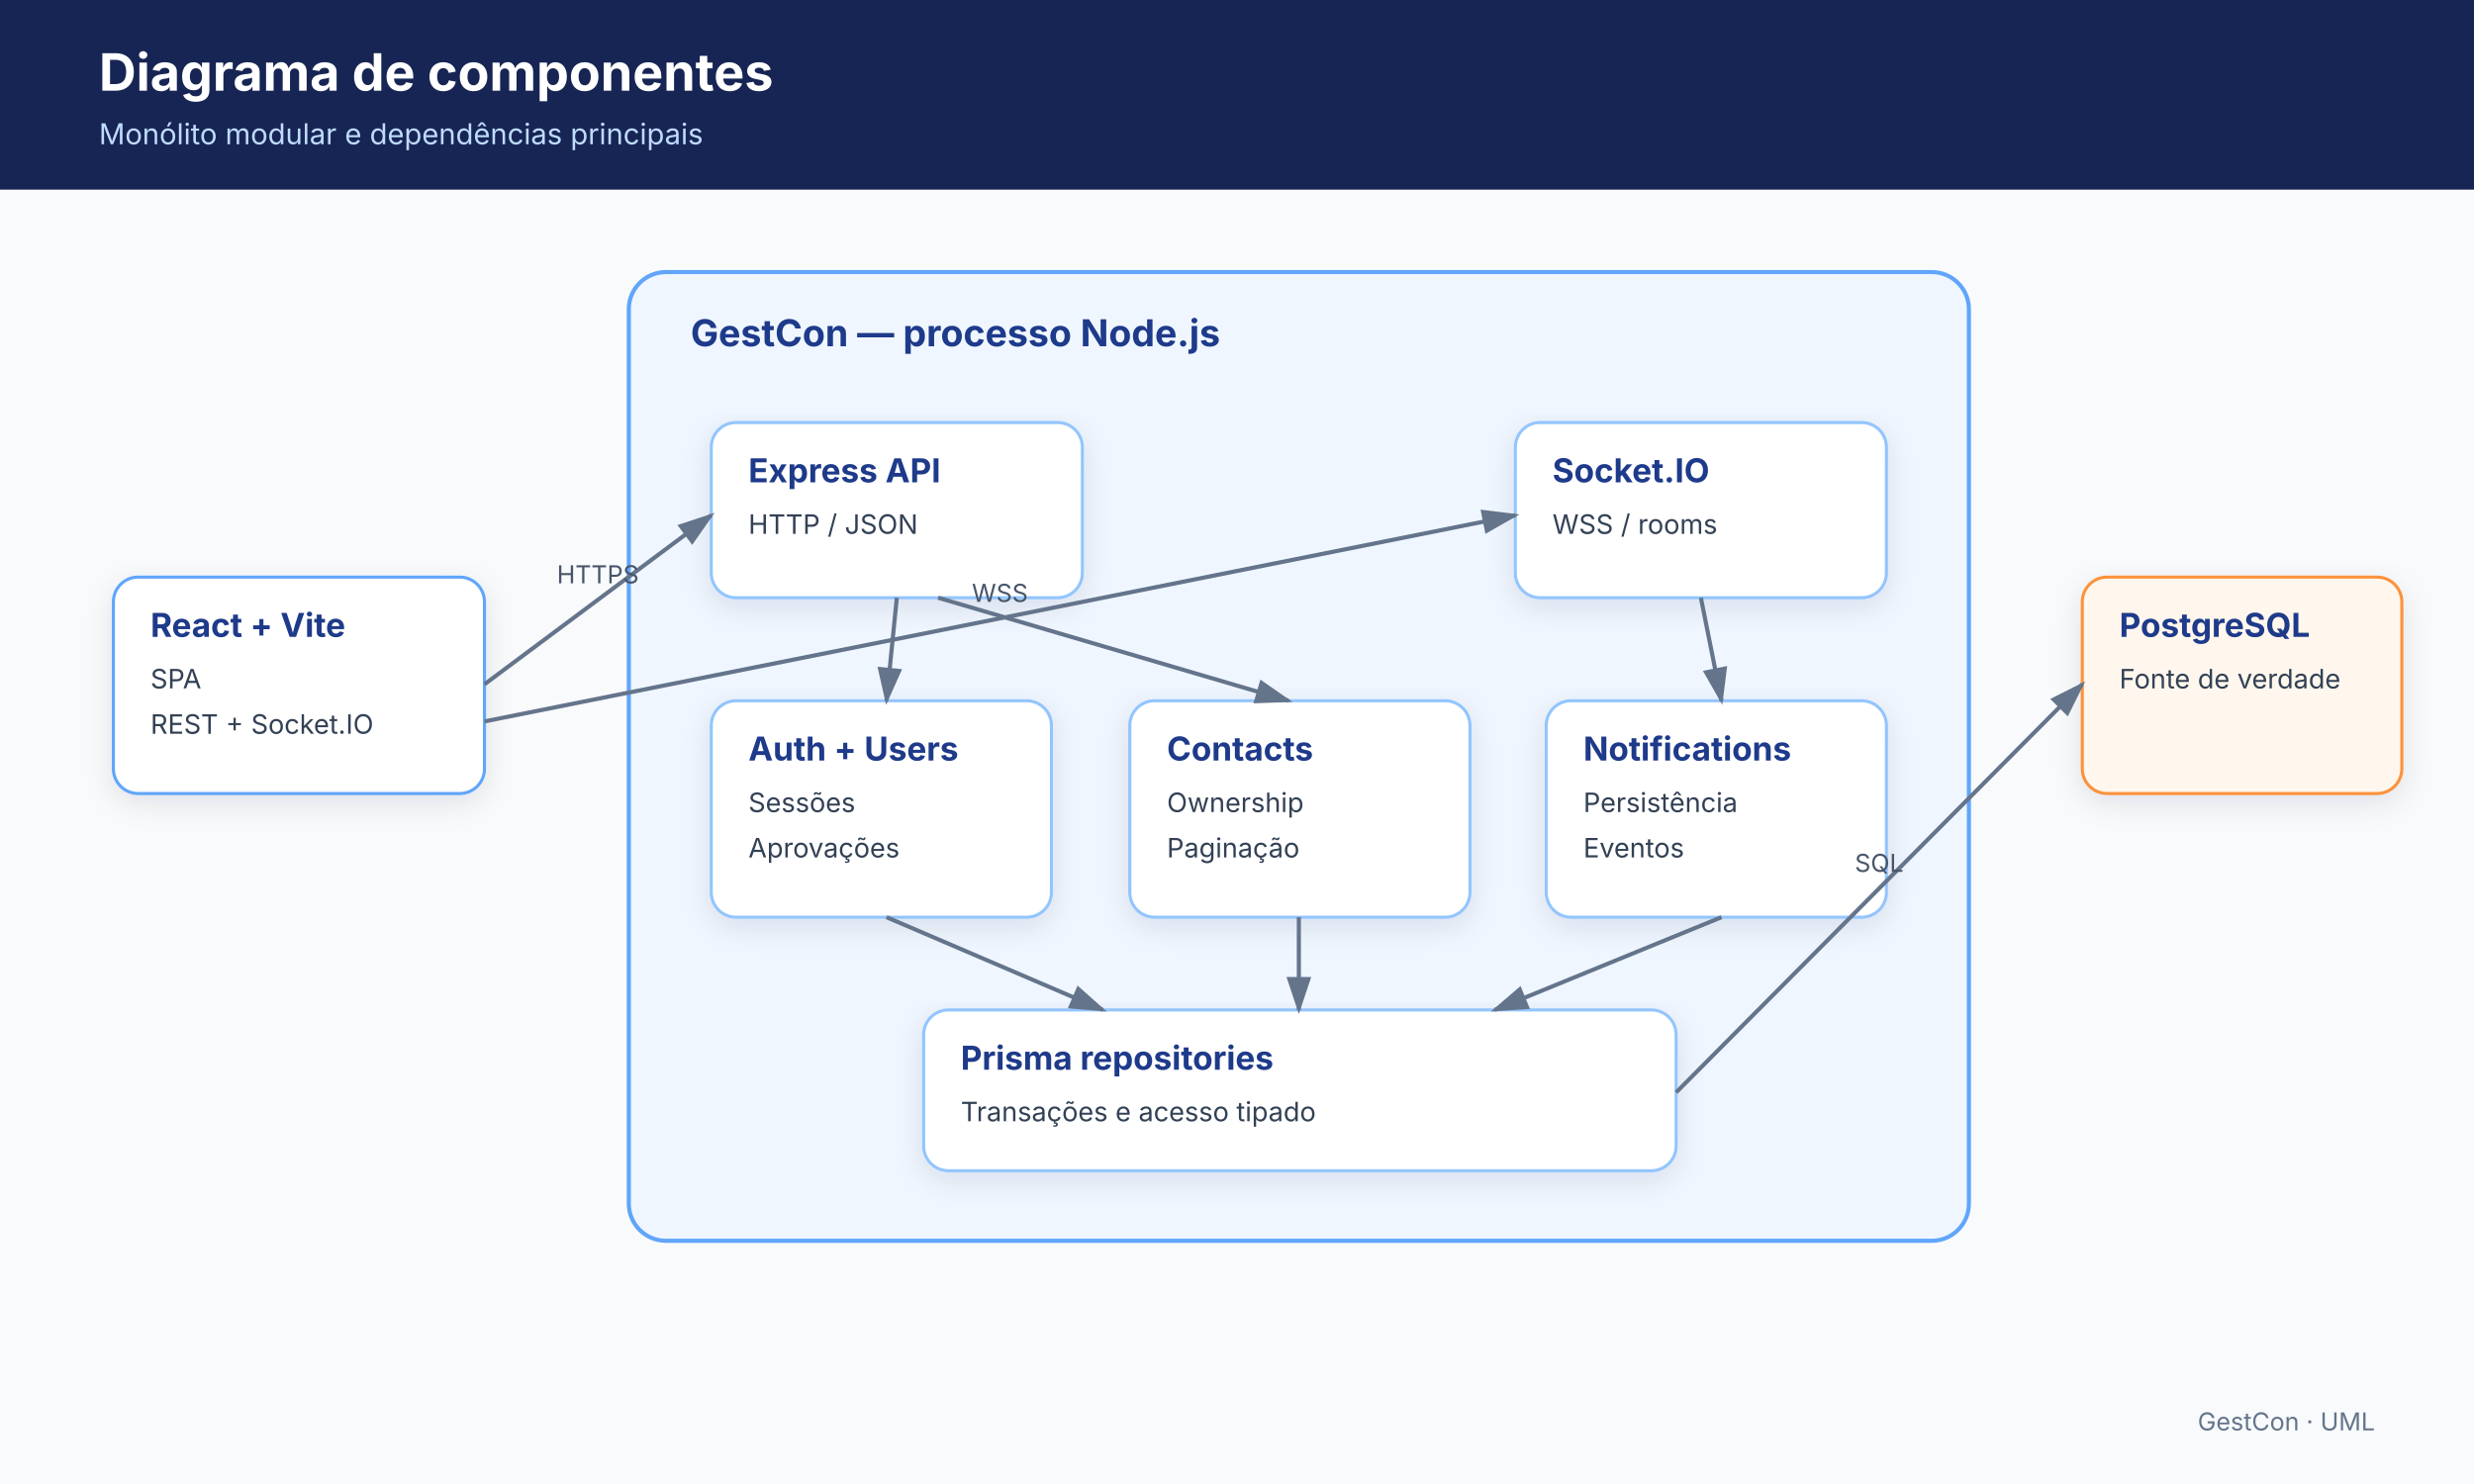
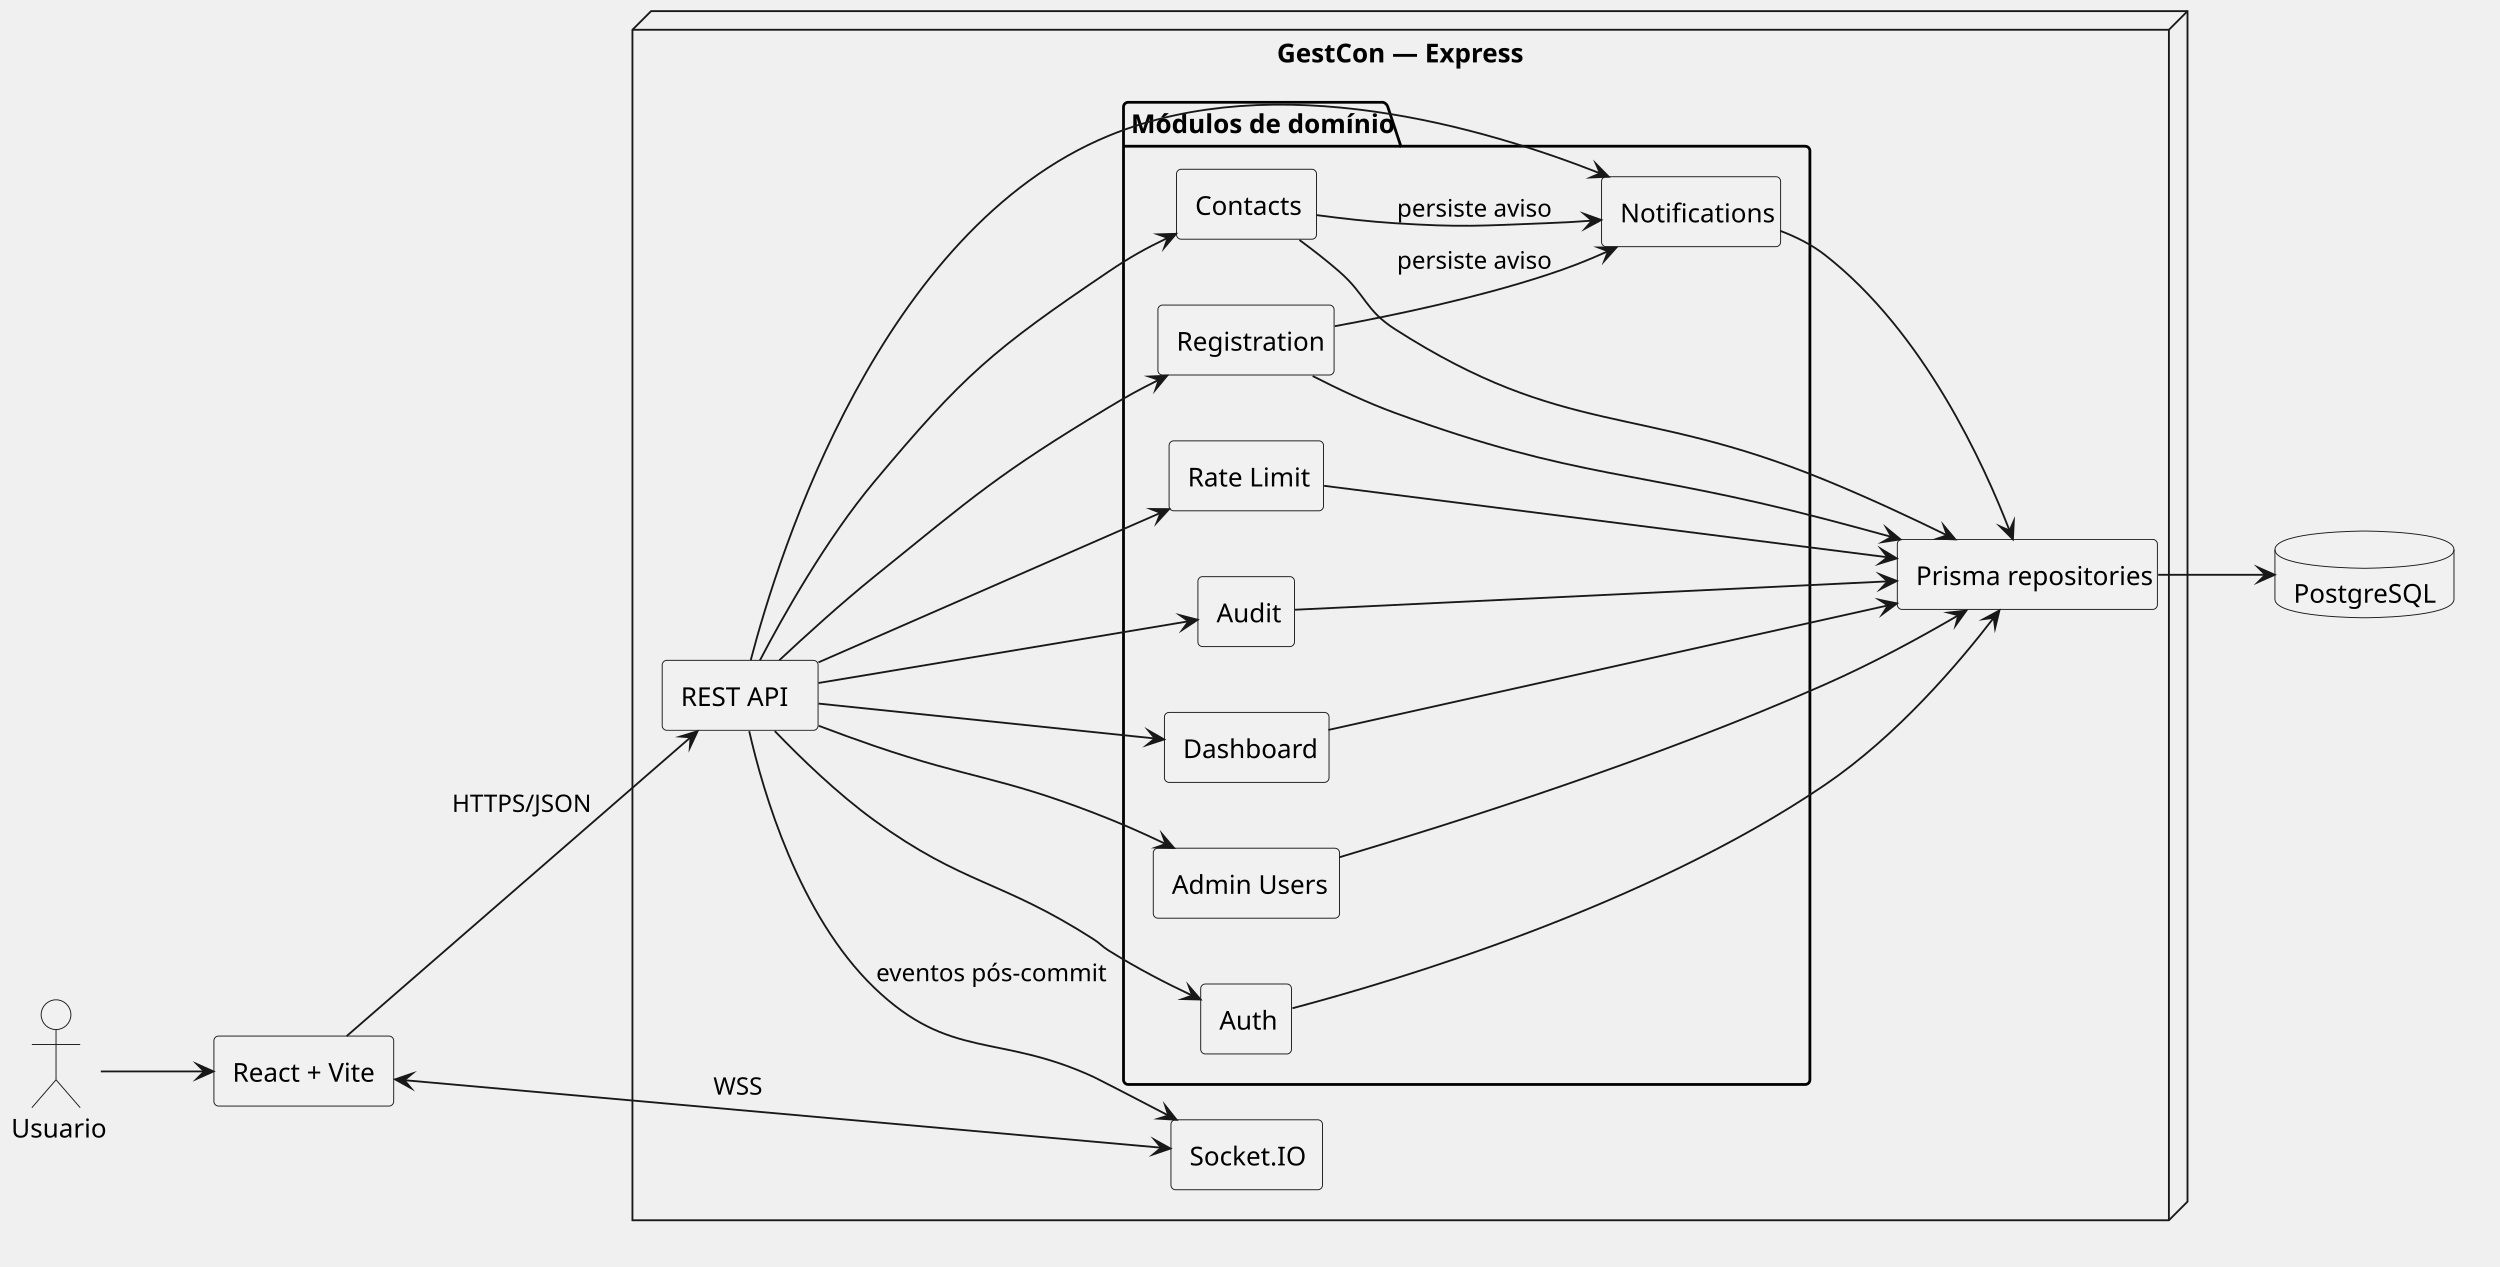
- <svg xmlns="http://www.w3.org/2000/svg" width="1200" height="720" viewBox="0 0 1200 720" role="img" aria-label="Diagrama de componentes">
-   <defs>
-     <marker id="arrow" markerWidth="10" markerHeight="10" refX="8" refY="3" orient="auto">
-       <path d="M0,0 L0,6 L9,3 z" fill="#64748b" />
-     </marker>
-     <filter id="shadow" x="-10%" y="-10%" width="120%" height="130%">
-       <feDropShadow dx="0" dy="4" stdDeviation="7" flood-color="#0f172a" flood-opacity="0.10" />
-     </filter>
-   </defs>
-   <rect width="100%" height="100%" fill="#f8fafc" />
-   <rect x="0" y="0" width="100%" height="92" fill="#172554" />
-   <text x="48" y="44" font-family="Inter,Arial,sans-serif" font-size="25" font-weight="700" fill="#fff">Diagrama de componentes</text>
-   <text x="48" y="70" font-family="Inter,Arial,sans-serif" font-size="14" fill="#bfdbfe">Monólito modular e dependências principais</text>
-   <g filter="url(#shadow)">
-     <rect x="55" y="280" width="180" height="105" rx="12" fill="#fff" stroke="#60a5fa" stroke-width="1.5" />
+ <svg xmlns="http://www.w3.org/2000/svg" version="1.1" data-diagram-type="DESCRIPTION" style="width:1344px;height:681px;background:#FFFFFF;" width="1344px" height="681px" viewBox="0 0 1344 681" zoomAndPan="magnify" preserveAspectRatio="none" contentStyleType="text/css">
+   <defs />
+   <g font-family="sans-serif" lengthAdjust="spacing">
+     <g class="cluster" data-qualified-name="GestCon . Express" id="ent0003" data-source-line="5">
+       <polygon points="340,16,350,6,1176,6,1176,646,1166,656,340,656,340,16" fill="none" style="stroke:#181818;stroke-width:1;stroke-linejoin:miter;stroke-miterlimit:10;" />
+       <line x1="1166" y1="16" x2="1176" y2="6" style="stroke:#181818;stroke-width:1;" />
+       <line x1="340" y1="16" x2="1166" y2="16" style="stroke:#181818;stroke-width:1;" />
+       <line x1="1166" y1="16" x2="1166" y2="656" style="stroke:#181818;stroke-width:1;" />
+       <text x="686.481" y="33.533" fill="#000" font-size="14" textLength="135.037" font-weight="700">GestCon — Express</text>
+     </g>
+     <g class="cluster" data-qualified-name="GestCon . Express.M.dulos de dom.nio" id="ent0006" data-source-line="8">
+       <path d="M606.5,55 L743.597,55 A3.75,3.75 0 0 1 746.097,57.5 L753.097,78.609 L970.5,78.609 A2.5,2.5 0 0 1 973,81.109 L973,580.5 A2.5,2.5 0 0 1 970.5,583 L606.5,583 A2.5,2.5 0 0 1 604,580.5 L604,57.5 A2.5,2.5 0 0 1 606.5,55" style="stroke:#000;stroke-width:1.5;" fill="none" />
+       <line x1="604" y1="78.609" x2="753.097" y2="78.609" style="stroke:#000;stroke-width:1.5;" />
+       <text x="608" y="71.533" fill="#000" font-size="14" textLength="136.097" font-weight="700">Módulos de domínio</text>
+     </g>
+     <g class="entity" data-qualified-name="GestCon . Express.API" id="ent0004" data-source-line="6">
+       <rect x="356" y="355" width="83.793" height="37.609" fill="#F1F1F1" style="stroke:#181818;stroke-width:0.5;" rx="2.5" ry="2.5" />
+       <text x="366" y="379.533" fill="#000" font-size="14" textLength="63.793">REST API</text>
+     </g>
+     <g class="entity" data-qualified-name="GestCon . Express.Socket" id="ent0005" data-source-line="7">
+       <rect x="629.5" y="602" width="81.469" height="37.609" fill="#F1F1F1" style="stroke:#181818;stroke-width:0.5;" rx="2.5" ry="2.5" />
+       <text x="639.5" y="626.533" fill="#000" font-size="14" textLength="61.469">Socket.IO</text>
+     </g>
+     <g class="entity" data-qualified-name="GestCon . Express.Repos" id="ent0015" data-source-line="18">
+       <rect x="1020" y="290" width="139.813" height="37.609" fill="#F1F1F1" style="stroke:#181818;stroke-width:0.5;" rx="2.5" ry="2.5" />
+       <text x="1030" y="314.533" fill="#000" font-size="14" textLength="119.813">Prisma repositories</text>
+     </g>
+     <g class="entity" data-qualified-name="GestCon . Express.M.dulos de dom.nio.Auth" id="ent0007" data-source-line="9">
+       <rect x="645.5" y="529" width="48.8" height="37.609" fill="#F1F1F1" style="stroke:#181818;stroke-width:0.5;" rx="2.5" ry="2.5" />
+       <text x="655.5" y="553.533" fill="#000" font-size="14" textLength="28.8">Auth</text>
+     </g>
+     <g class="entity" data-qualified-name="GestCon . Express.M.dulos de dom.nio.Registration" id="ent0008" data-source-line="10">
+       <rect x="622.5" y="164" width="94.703" height="37.609" fill="#F1F1F1" style="stroke:#181818;stroke-width:0.5;" rx="2.5" ry="2.5" />
+       <text x="632.5" y="188.533" fill="#000" font-size="14" textLength="74.703">Registration</text>
+     </g>
+     <g class="entity" data-qualified-name="GestCon . Express.M.dulos de dom.nio.AdminUsers" id="ent0009" data-source-line="11">
+       <rect x="620" y="456" width="100.131" height="37.609" fill="#F1F1F1" style="stroke:#181818;stroke-width:0.5;" rx="2.5" ry="2.5" />
+       <text x="630" y="480.533" fill="#000" font-size="14" textLength="80.131">Admin Users</text>
+     </g>
+     <g class="entity" data-qualified-name="GestCon . Express.M.dulos de dom.nio.Contacts" id="ent0010" data-source-line="12">
+       <rect x="632.5" y="91" width="75.248" height="37.609" fill="#F1F1F1" style="stroke:#181818;stroke-width:0.5;" rx="2.5" ry="2.5" />
+       <text x="642.5" y="115.533" fill="#000" font-size="14" textLength="55.248">Contacts</text>
+     </g>
+     <g class="entity" data-qualified-name="GestCon . Express.M.dulos de dom.nio.Notifications" id="ent0011" data-source-line="13">
+       <rect x="861" y="95" width="96.255" height="37.609" fill="#F1F1F1" style="stroke:#181818;stroke-width:0.5;" rx="2.5" ry="2.5" />
+       <text x="871" y="119.533" fill="#000" font-size="14" textLength="76.255">Notifications</text>
+     </g>
+     <g class="entity" data-qualified-name="GestCon . Express.M.dulos de dom.nio.Dashboard" id="ent0012" data-source-line="14">
+       <rect x="626" y="383" width="88.489" height="37.609" fill="#F1F1F1" style="stroke:#181818;stroke-width:0.5;" rx="2.5" ry="2.5" />
+       <text x="636" y="407.533" fill="#000" font-size="14" textLength="68.489">Dashboard</text>
+     </g>
+     <g class="entity" data-qualified-name="GestCon . Express.M.dulos de dom.nio.Audit" id="ent0013" data-source-line="15">
+       <rect x="644" y="310" width="51.91" height="37.609" fill="#F1F1F1" style="stroke:#181818;stroke-width:0.5;" rx="2.5" ry="2.5" />
+       <text x="654" y="334.533" fill="#000" font-size="14" textLength="31.91">Audit</text>
+     </g>
+     <g class="entity" data-qualified-name="GestCon . Express.M.dulos de dom.nio.RateLimit" id="ent0014" data-source-line="16">
+       <rect x="628.5" y="237" width="83.021" height="37.609" fill="#F1F1F1" style="stroke:#181818;stroke-width:0.5;" rx="2.5" ry="2.5" />
+       <text x="638.5" y="261.533" fill="#000" font-size="14" textLength="63.021">Rate Limit</text>
+     </g>
+     <g class="entity" data-qualified-name="Usuario" id="ent0001" data-source-line="3">
+       <ellipse cx="30.121" cy="545.5" rx="8" ry="8" fill="#F1F1F1" style="stroke:#181818;stroke-width:0.5;" />
+       <path d="M30.121,553.5 L30.121,580.5 M17.121,561.5 L43.121,561.5 M30.121,580.5 L17.121,595.5 M30.121,580.5 L43.121,595.5" style="stroke:#181818;stroke-width:0.5;" fill="none" />
+       <text x="6" y="611.533" fill="#000" font-size="14" textLength="48.241">Usuario</text>
+     </g>
+     <g class="entity" data-qualified-name="Web" id="ent0002" data-source-line="4">
+       <rect x="115" y="557" width="96.651" height="37.609" fill="#F1F1F1" style="stroke:#181818;stroke-width:0.5;" rx="2.5" ry="2.5" />
+       <text x="125" y="581.533" fill="#000" font-size="14" textLength="76.651">React + Vite</text>
+     </g>
+     <g class="entity" data-qualified-name="PostgreSQL" id="ent0016" data-source-line="20">
+       <path d="M1223,295.5 C1223,285.5 1271.131,285.5 1271.131,285.5 C1271.131,285.5 1319.262,285.5 1319.262,295.5 L1319.262,322.109 C1319.262,332.109 1271.131,332.109 1271.131,332.109 C1271.131,332.109 1223,332.109 1223,322.109 L1223,295.5" style="stroke:#181818;stroke-width:0.5;" fill="#F1F1F1" />
+       <path d="M1223,295.5 C1223,305.5 1271.131,305.5 1271.131,305.5 C1271.131,305.5 1319.262,305.5 1319.262,295.5" style="stroke:#181818;stroke-width:0.5;" fill="none" />
+       <text x="1233" y="324.033" fill="#000" font-size="14" textLength="76.262">PostgreSQL</text>
+     </g>
+     <g class="link" data-entity-1="ent0001" data-entity-2="ent0002" id="lnk17" data-source-line="22" data-link-type="dependency">
+       <path d="M54.21,576 C70.94,576 89.13,576 109.75,576" style="stroke:#181818;stroke-width:1;" fill="none" id="Usuario-to-Web" />
+       <polygon points="114.75,576,105.75,572,109.75,576,105.75,580,114.75,576" fill="#181818" style="stroke:#181818;stroke-width:1;stroke-linejoin:miter;stroke-miterlimit:10;" />
+     </g>
+     <g class="link" data-entity-1="ent0002" data-entity-2="ent0004" id="lnk18" data-source-line="23" data-link-type="dependency">
+       <path d="M186.37,557 C230.69,518.5 326.835,434.959 371.245,396.379" style="stroke:#181818;stroke-width:1;" fill="none" id="Web-to-API" />
+       <polygon points="375.02,393.1,365.602,395.983,371.245,396.379,370.849,402.022,375.02,393.1" fill="#181818" style="stroke:#181818;stroke-width:1;stroke-linejoin:miter;stroke-miterlimit:10;" />
+       <text x="243" y="436.495" fill="#000" font-size="13" textLength="80.895">HTTPS/JSON</text>
+     </g>
+     <g class="link" data-entity-1="ent0002" data-entity-2="ent0005" id="lnk19" data-source-line="24" data-link-type="dependency">
+       <path d="M217.4,580.715 C316.52,589.565 532.51,608.826 624.23,617.006" style="stroke:#181818;stroke-width:1;" fill="none" id="Web-Socket" />
+       <polygon points="212.42,580.27,221.029,585.055,217.4,580.715,221.74,577.086,212.42,580.27" fill="#181818" style="stroke:#181818;stroke-width:1;stroke-linejoin:miter;stroke-miterlimit:10;" />
+       <polygon points="629.21,617.45,620.601,612.666,624.23,617.006,619.89,620.635,629.21,617.45" fill="#181818" style="stroke:#181818;stroke-width:1;stroke-linejoin:miter;stroke-miterlimit:10;" />
+       <text x="383.5" y="588.495" fill="#000" font-size="13" textLength="29.612">WSS</text>
+     </g>
+     <g class="link" data-entity-1="ent0004" data-entity-2="ent0007" id="lnk20" data-source-line="25" data-link-type="dependency">
+       <path d="M416.53,393.03 C430.24,407.28 450.23,426.69 470,441 C518.32,475.99 537.78,472.79 588,505 C591.74,507.4 592.23,508.65 596,511 C611.93,520.9 626.322,528.289 640.902,535.199" style="stroke:#181818;stroke-width:1;" fill="none" id="API-to-Auth" />
+       <polygon points="645.42,537.34,639,529.871,640.902,535.199,635.574,537.1,645.42,537.34" fill="#181818" style="stroke:#181818;stroke-width:1;stroke-linejoin:miter;stroke-miterlimit:10;" />
+     </g>
+     <g class="link" data-entity-1="ent0004" data-entity-2="ent0008" id="lnk21" data-source-line="26" data-link-type="dependency">
+       <path d="M418.99,354.92 C432.95,341.87 452.19,324.39 470,310 C523.73,266.59 536.82,254.62 596,219 C605.93,213.02 612.511,209.402 622.951,204.222" style="stroke:#181818;stroke-width:1;" fill="none" id="API-to-Registration" />
+       <polygon points="627.43,202,617.59,202.417,622.951,204.222,621.146,209.583,627.43,202" fill="#181818" style="stroke:#181818;stroke-width:1;stroke-linejoin:miter;stroke-miterlimit:10;" />
+     </g>
+     <g class="link" data-entity-1="ent0004" data-entity-2="ent0009" id="lnk22" data-source-line="27" data-link-type="dependency">
+       <path d="M440.13,390.18 C449.88,393.86 460.27,397.67 470,401 C521.88,418.75 536.83,417.31 588,437 C602.35,442.52 613.209,447.303 626.659,453.733" style="stroke:#181818;stroke-width:1;" fill="none" id="API-to-AdminUsers" />
+       <polygon points="631.17,455.89,624.775,448.399,626.659,453.733,621.325,455.617,631.17,455.89" fill="#181818" style="stroke:#181818;stroke-width:1;stroke-linejoin:miter;stroke-miterlimit:10;" />
+     </g>
+     <g class="link" data-entity-1="ent0004" data-entity-2="ent0010" id="lnk23" data-source-line="28" data-link-type="dependency">
+       <path d="M408.55,354.98 C420.96,331.23 444.11,289.96 470,259 C518.25,201.29 533.69,188.14 596,146 C607.24,138.4 615.802,133.603 627.762,127.863" style="stroke:#181818;stroke-width:1;" fill="none" id="API-to-Contacts" />
+       <polygon points="632.27,125.7,622.425,125.988,627.762,127.863,625.887,133.2,632.27,125.7" fill="#181818" style="stroke:#181818;stroke-width:1;stroke-linejoin:miter;stroke-miterlimit:10;" />
+     </g>
+     <g class="link" data-entity-1="ent0004" data-entity-2="ent0011" id="lnk24" data-source-line="29" data-link-type="dependency">
+       <path d="M403.61,354.85 C418.82,296.76 473.58,123.42 596,73 C686.42,35.76 798.277,68.809 860.187,93.169" style="stroke:#181818;stroke-width:1;" fill="none" id="API-to-Notifications" />
+       <polygon points="864.84,95,857.93,87.982,860.187,93.169,855,95.427,864.84,95" fill="#181818" style="stroke:#181818;stroke-width:1;stroke-linejoin:miter;stroke-miterlimit:10;" />
+     </g>
+     <g class="link" data-entity-1="ent0004" data-entity-2="ent0012" id="lnk25" data-source-line="30" data-link-type="dependency">
+       <path d="M440.01,378.25 C490.16,383.45 569.717,391.704 620.847,397.004" style="stroke:#181818;stroke-width:1;" fill="none" id="API-to-Dashboard" />
+       <polygon points="625.82,397.52,617.28,392.613,620.847,397.004,616.456,400.571,625.82,397.52" fill="#181818" style="stroke:#181818;stroke-width:1;stroke-linejoin:miter;stroke-miterlimit:10;" />
+     </g>
+     <g class="link" data-entity-1="ent0004" data-entity-2="ent0013" id="lnk26" data-source-line="31" data-link-type="dependency">
+       <path d="M440.01,367.17 C496.66,357.72 592.208,341.803 638.908,334.013" style="stroke:#181818;stroke-width:1;" fill="none" id="API-to-Audit" />
+       <polygon points="643.84,333.19,634.305,330.725,638.908,334.013,635.621,338.616,643.84,333.19" fill="#181818" style="stroke:#181818;stroke-width:1;stroke-linejoin:miter;stroke-miterlimit:10;" />
+     </g>
+     <g class="link" data-entity-1="ent0004" data-entity-2="ent0014" id="lnk27" data-source-line="32" data-link-type="dependency">
+       <path d="M440.01,356.08 C491.05,333.77 573.099,297.913 623.909,275.703" style="stroke:#181818;stroke-width:1;" fill="none" id="API-to-RateLimit" />
+       <polygon points="628.49,273.7,618.641,273.64,623.909,275.703,621.846,280.97,628.49,273.7" fill="#181818" style="stroke:#181818;stroke-width:1;stroke-linejoin:miter;stroke-miterlimit:10;" />
+     </g>
+     <g class="link" data-entity-1="ent0007" data-entity-2="ent0015" id="lnk28" data-source-line="33" data-link-type="dependency">
+       <path d="M694.81,542.03 C749.08,527.68 884.67,487.48 981,422 C1020.05,395.45 1052.857,356.75 1071.827,332.14" style="stroke:#181818;stroke-width:1;" fill="none" id="Auth-to-Repos" />
+       <polygon points="1074.88,328.18,1066.217,332.866,1071.827,332.14,1072.554,337.75,1074.88,328.18" fill="#181818" style="stroke:#181818;stroke-width:1;stroke-linejoin:miter;stroke-miterlimit:10;" />
+     </g>
+     <g class="link" data-entity-1="ent0008" data-entity-2="ent0015" id="lnk29" data-source-line="34" data-link-type="dependency">
+       <path d="M705.68,202.15 C719.22,209.08 735.06,216.54 750,222 C849.33,258.28 878.71,252.18 981,279 C994.18,282.45 1003.4,284.931 1016.86,288.641" style="stroke:#181818;stroke-width:1;" fill="none" id="Registration-to-Repos" />
+       <polygon points="1021.68,289.97,1014.066,283.722,1016.86,288.641,1011.941,291.435,1021.68,289.97" fill="#181818" style="stroke:#181818;stroke-width:1;stroke-linejoin:miter;stroke-miterlimit:10;" />
+     </g>
+     <g class="link" data-entity-1="ent0009" data-entity-2="ent0015" id="lnk30" data-source-line="35" data-link-type="dependency">
+       <path d="M720.03,460.87 C781.96,442.38 891.3,407.65 981,368 C1007.38,356.34 1031.648,343.085 1052.788,330.785" style="stroke:#181818;stroke-width:1;" fill="none" id="AdminUsers-to-Repos" />
+       <polygon points="1057.11,328.27,1047.319,329.339,1052.788,330.785,1051.343,336.254,1057.11,328.27" fill="#181818" style="stroke:#181818;stroke-width:1;stroke-linejoin:miter;stroke-miterlimit:10;" />
+     </g>
+     <g class="link" data-entity-1="ent0010" data-entity-2="ent0015" id="lnk31" data-source-line="36" data-link-type="dependency">
+       <path d="M698.59,129.02 C705.75,134.29 713.32,140.17 720,146 C734.44,158.61 733.85,166.66 750,177 C841.62,235.67 880.34,216.72 981,258 C1004.69,267.72 1026.168,277.733 1046.698,287.773" style="stroke:#181818;stroke-width:1;" fill="none" id="Contacts-to-Repos" />
+       <polygon points="1051.19,289.97,1044.862,282.423,1046.698,287.773,1041.348,289.609,1051.19,289.97" fill="#181818" style="stroke:#181818;stroke-width:1;stroke-linejoin:miter;stroke-miterlimit:10;" />
+     </g>
+     <g class="link" data-entity-1="ent0011" data-entity-2="ent0015" id="lnk32" data-source-line="37" data-link-type="dependency">
+       <path d="M957.02,124.09 C965.54,127.3 973.95,131.51 981,137 C1034.41,178.6 1066.656,249.887 1080.336,285.257" style="stroke:#181818;stroke-width:1;" fill="none" id="Notifications-to-Repos" />
+       <polygon points="1082.14,289.92,1082.624,280.083,1080.336,285.257,1075.163,282.969,1082.14,289.92" fill="#181818" style="stroke:#181818;stroke-width:1;stroke-linejoin:miter;stroke-miterlimit:10;" />
+     </g>
+     <g class="link" data-entity-1="ent0012" data-entity-2="ent0015" id="lnk33" data-source-line="38" data-link-type="dependency">
+       <path d="M714.16,392.4 C786.54,376.29 928.099,344.796 1014.969,325.466" style="stroke:#181818;stroke-width:1;" fill="none" id="Dashboard-to-Repos" />
+       <polygon points="1019.85,324.38,1010.196,322.43,1014.969,325.466,1011.934,330.239,1019.85,324.38" fill="#181818" style="stroke:#181818;stroke-width:1;stroke-linejoin:miter;stroke-miterlimit:10;" />
+     </g>
+     <g class="link" data-entity-1="ent0013" data-entity-2="ent0015" id="lnk34" data-source-line="39" data-link-type="dependency">
+       <path d="M696.21,327.79 C759.13,324.78 919.866,317.089 1014.736,312.549" style="stroke:#181818;stroke-width:1;" fill="none" id="Audit-to-Repos" />
+       <polygon points="1019.73,312.31,1010.549,308.745,1014.736,312.549,1010.931,316.736,1019.73,312.31" fill="#181818" style="stroke:#181818;stroke-width:1;stroke-linejoin:miter;stroke-miterlimit:10;" />
+     </g>
+     <g class="link" data-entity-1="ent0014" data-entity-2="ent0015" id="lnk35" data-source-line="40" data-link-type="dependency">
+       <path d="M711.84,261.18 C783.33,270.24 926.92,288.451 1014.74,299.581" style="stroke:#181818;stroke-width:1;" fill="none" id="RateLimit-to-Repos" />
+       <polygon points="1019.7,300.21,1011.274,295.11,1014.74,299.581,1010.268,303.047,1019.7,300.21" fill="#181818" style="stroke:#181818;stroke-width:1;stroke-linejoin:miter;stroke-miterlimit:10;" />
+     </g>
+     <g class="link" data-entity-1="ent0008" data-entity-2="ent0011" id="lnk36" data-source-line="41" data-link-type="dependency">
+       <path d="M717.52,175.37 C749.8,169.46 793.56,160.22 831,148 C843.64,143.87 852.465,140.419 864.465,135.059" style="stroke:#181818;stroke-width:1;" fill="none" id="Registration-to-Notifications" />
+       <polygon points="869.03,133.02,859.181,133.038,864.465,135.059,862.444,140.343,869.03,133.02" fill="#181818" style="stroke:#181818;stroke-width:1;stroke-linejoin:miter;stroke-miterlimit:10;" />
+       <text x="751" y="144.495" fill="#000" font-size="13" textLength="79.479">persiste aviso</text>
+     </g>
+     <g class="link" data-entity-1="ent0010" data-entity-2="ent0011" id="lnk37" data-source-line="42" data-link-type="dependency">
+       <path d="M707.88,115.65 C721.13,117.41 736.2,119.13 750,120 C785.93,122.26 795.03,121.4 831,120 C840.65,119.62 845.974,119.36 855.814,118.63" style="stroke:#181818;stroke-width:1;" fill="none" id="Contacts-to-Notifications" />
+       <polygon points="860.8,118.26,851.529,114.937,855.814,118.63,852.121,122.915,860.8,118.26" fill="#181818" style="stroke:#181818;stroke-width:1;stroke-linejoin:miter;stroke-miterlimit:10;" />
+       <text x="751" y="116.495" fill="#000" font-size="13" textLength="79.479">persiste aviso</text>
+     </g>
+     <g class="link" data-entity-1="ent0004" data-entity-2="ent0005" id="lnk38" data-source-line="43" data-link-type="dependency">
+       <path d="M402.79,393.09 C410.18,425.61 429.48,492 470,531 C510.8,570.26 536.59,555.28 588,579 C590.39,580.1 607.724,589.094 628.094,599.684" style="stroke:#181818;stroke-width:1;" fill="none" id="API-to-Socket" />
+       <polygon points="632.53,601.99,626.39,594.29,628.094,599.684,622.7,601.388,632.53,601.99" fill="#181818" style="stroke:#181818;stroke-width:1;stroke-linejoin:miter;stroke-miterlimit:10;" />
+       <text x="471" y="527.495" fill="#000" font-size="13" textLength="116.321">eventos pós-commit</text>
+     </g>
+     <g class="link" data-entity-1="ent0015" data-entity-2="ent0016" id="lnk39" data-source-line="44" data-link-type="dependency">
+       <path d="M1160.21,309 C1181.16,309 1198.68,309 1217.84,309" style="stroke:#181818;stroke-width:1;" fill="none" id="Repos-to-PostgreSQL" />
+       <polygon points="1222.84,309,1213.84,305,1217.84,309,1213.84,313,1222.84,309" fill="#181818" style="stroke:#181818;stroke-width:1;stroke-linejoin:miter;stroke-miterlimit:10;" />
+     </g>
  </g>
-   <text x="73" y="309" text-anchor="start" font-family="Inter,Arial,sans-serif" font-size="16" font-weight="700" fill="#1e3a8a">React + Vite</text>
-   <text x="73" y="334" text-anchor="start" font-family="Inter,Arial,sans-serif" font-size="13" font-weight="400" fill="#334155">SPA</text>
-   <text x="73" y="356" text-anchor="start" font-family="Inter,Arial,sans-serif" font-size="13" font-weight="400" fill="#334155">REST + Socket.IO</text>
-   <rect x="305" y="132" width="650" height="470" rx="18" fill="#eff6ff" stroke="#60a5fa" stroke-width="2" />
-   <text x="335" y="168" text-anchor="start" font-family="Inter,Arial,sans-serif" font-size="18" font-weight="700" fill="#1e3a8a">GestCon — processo Node.js</text>
-   <g filter="url(#shadow)">
-     <rect x="345" y="205" width="180" height="85" rx="12" fill="#ffffff" stroke="#93c5fd" stroke-width="1.5" />
-   </g>
-   <text x="363" y="234" text-anchor="start" font-family="Inter,Arial,sans-serif" font-size="16" font-weight="700" fill="#1e3a8a">Express API</text>
-   <text x="363" y="259" text-anchor="start" font-family="Inter,Arial,sans-serif" font-size="13" font-weight="400" fill="#334155">HTTP / JSON</text>
-   <g filter="url(#shadow)">
-     <rect x="735" y="205" width="180" height="85" rx="12" fill="#ffffff" stroke="#93c5fd" stroke-width="1.5" />
-   </g>
-   <text x="753" y="234" text-anchor="start" font-family="Inter,Arial,sans-serif" font-size="16" font-weight="700" fill="#1e3a8a">Socket.IO</text>
-   <text x="753" y="259" text-anchor="start" font-family="Inter,Arial,sans-serif" font-size="13" font-weight="400" fill="#334155">WSS / rooms</text>
-   <g filter="url(#shadow)">
-     <rect x="345" y="340" width="165" height="105" rx="12" fill="#ffffff" stroke="#93c5fd" stroke-width="1.5" />
-   </g>
-   <text x="363" y="369" text-anchor="start" font-family="Inter,Arial,sans-serif" font-size="16" font-weight="700" fill="#1e3a8a">Auth + Users</text>
-   <text x="363" y="394" text-anchor="start" font-family="Inter,Arial,sans-serif" font-size="13" font-weight="400" fill="#334155">Sessões</text>
-   <text x="363" y="416" text-anchor="start" font-family="Inter,Arial,sans-serif" font-size="13" font-weight="400" fill="#334155">Aprovações</text>
-   <g filter="url(#shadow)">
-     <rect x="548" y="340" width="165" height="105" rx="12" fill="#ffffff" stroke="#93c5fd" stroke-width="1.5" />
-   </g>
-   <text x="566" y="369" text-anchor="start" font-family="Inter,Arial,sans-serif" font-size="16" font-weight="700" fill="#1e3a8a">Contacts</text>
-   <text x="566" y="394" text-anchor="start" font-family="Inter,Arial,sans-serif" font-size="13" font-weight="400" fill="#334155">Ownership</text>
-   <text x="566" y="416" text-anchor="start" font-family="Inter,Arial,sans-serif" font-size="13" font-weight="400" fill="#334155">Paginação</text>
-   <g filter="url(#shadow)">
-     <rect x="750" y="340" width="165" height="105" rx="12" fill="#ffffff" stroke="#93c5fd" stroke-width="1.5" />
-   </g>
-   <text x="768" y="369" text-anchor="start" font-family="Inter,Arial,sans-serif" font-size="16" font-weight="700" fill="#1e3a8a">Notifications</text>
-   <text x="768" y="394" text-anchor="start" font-family="Inter,Arial,sans-serif" font-size="13" font-weight="400" fill="#334155">Persistência</text>
-   <text x="768" y="416" text-anchor="start" font-family="Inter,Arial,sans-serif" font-size="13" font-weight="400" fill="#334155">Eventos</text>
-   <g filter="url(#shadow)">
-     <rect x="448" y="490" width="365" height="78" rx="12" fill="#ffffff" stroke="#93c5fd" stroke-width="1.5" />
-   </g>
-   <text x="466" y="519" text-anchor="start" font-family="Inter,Arial,sans-serif" font-size="16" font-weight="700" fill="#1e3a8a">Prisma repositories</text>
-   <text x="466" y="544" text-anchor="start" font-family="Inter,Arial,sans-serif" font-size="13" font-weight="400" fill="#334155">Transações e acesso tipado</text>
-   <g filter="url(#shadow)">
-     <rect x="1010" y="280" width="155" height="105" rx="12" fill="#fff7ed" stroke="#fb923c" stroke-width="1.5" />
-   </g>
-   <text x="1028" y="309" text-anchor="start" font-family="Inter,Arial,sans-serif" font-size="16" font-weight="700" fill="#1e3a8a">PostgreSQL</text>
-   <text x="1028" y="334" text-anchor="start" font-family="Inter,Arial,sans-serif" font-size="13" font-weight="400" fill="#334155">Fonte de verdade</text>
-   <line x1="235" y1="332" x2="345" y2="250" stroke="#64748b" stroke-width="2" marker-end="url(#arrow)" />
-   <text x="290" y="283" text-anchor="middle" font-family="Inter,Arial,sans-serif" font-size="12" font-weight="400" fill="#475569">HTTPS</text>
-   <line x1="235" y1="350" x2="735" y2="250" stroke="#64748b" stroke-width="2" marker-end="url(#arrow)" />
-   <text x="485" y="292" text-anchor="middle" font-family="Inter,Arial,sans-serif" font-size="12" font-weight="400" fill="#475569">WSS</text>
-   <line x1="435" y1="290" x2="430" y2="340" stroke="#64748b" stroke-width="2" marker-end="url(#arrow)" />
-   <line x1="455" y1="290" x2="625" y2="340" stroke="#64748b" stroke-width="2" marker-end="url(#arrow)" />
-   <line x1="825" y1="290" x2="835" y2="340" stroke="#64748b" stroke-width="2" marker-end="url(#arrow)" />
-   <line x1="430" y1="445" x2="535" y2="490" stroke="#64748b" stroke-width="2" marker-end="url(#arrow)" />
-   <line x1="630" y1="445" x2="630" y2="490" stroke="#64748b" stroke-width="2" marker-end="url(#arrow)" />
-   <line x1="835" y1="445" x2="725" y2="490" stroke="#64748b" stroke-width="2" marker-end="url(#arrow)" />
-   <line x1="813" y1="530" x2="1010" y2="332" stroke="#64748b" stroke-width="2" marker-end="url(#arrow)" />
-   <text x="911.5" y="423" text-anchor="middle" font-family="Inter,Arial,sans-serif" font-size="12" font-weight="400" fill="#475569">SQL</text>
-   <text x="1152" y="694" text-anchor="end" font-family="Inter,Arial,sans-serif" font-size="12" fill="#64748b">GestCon · UML</text>
</svg>
